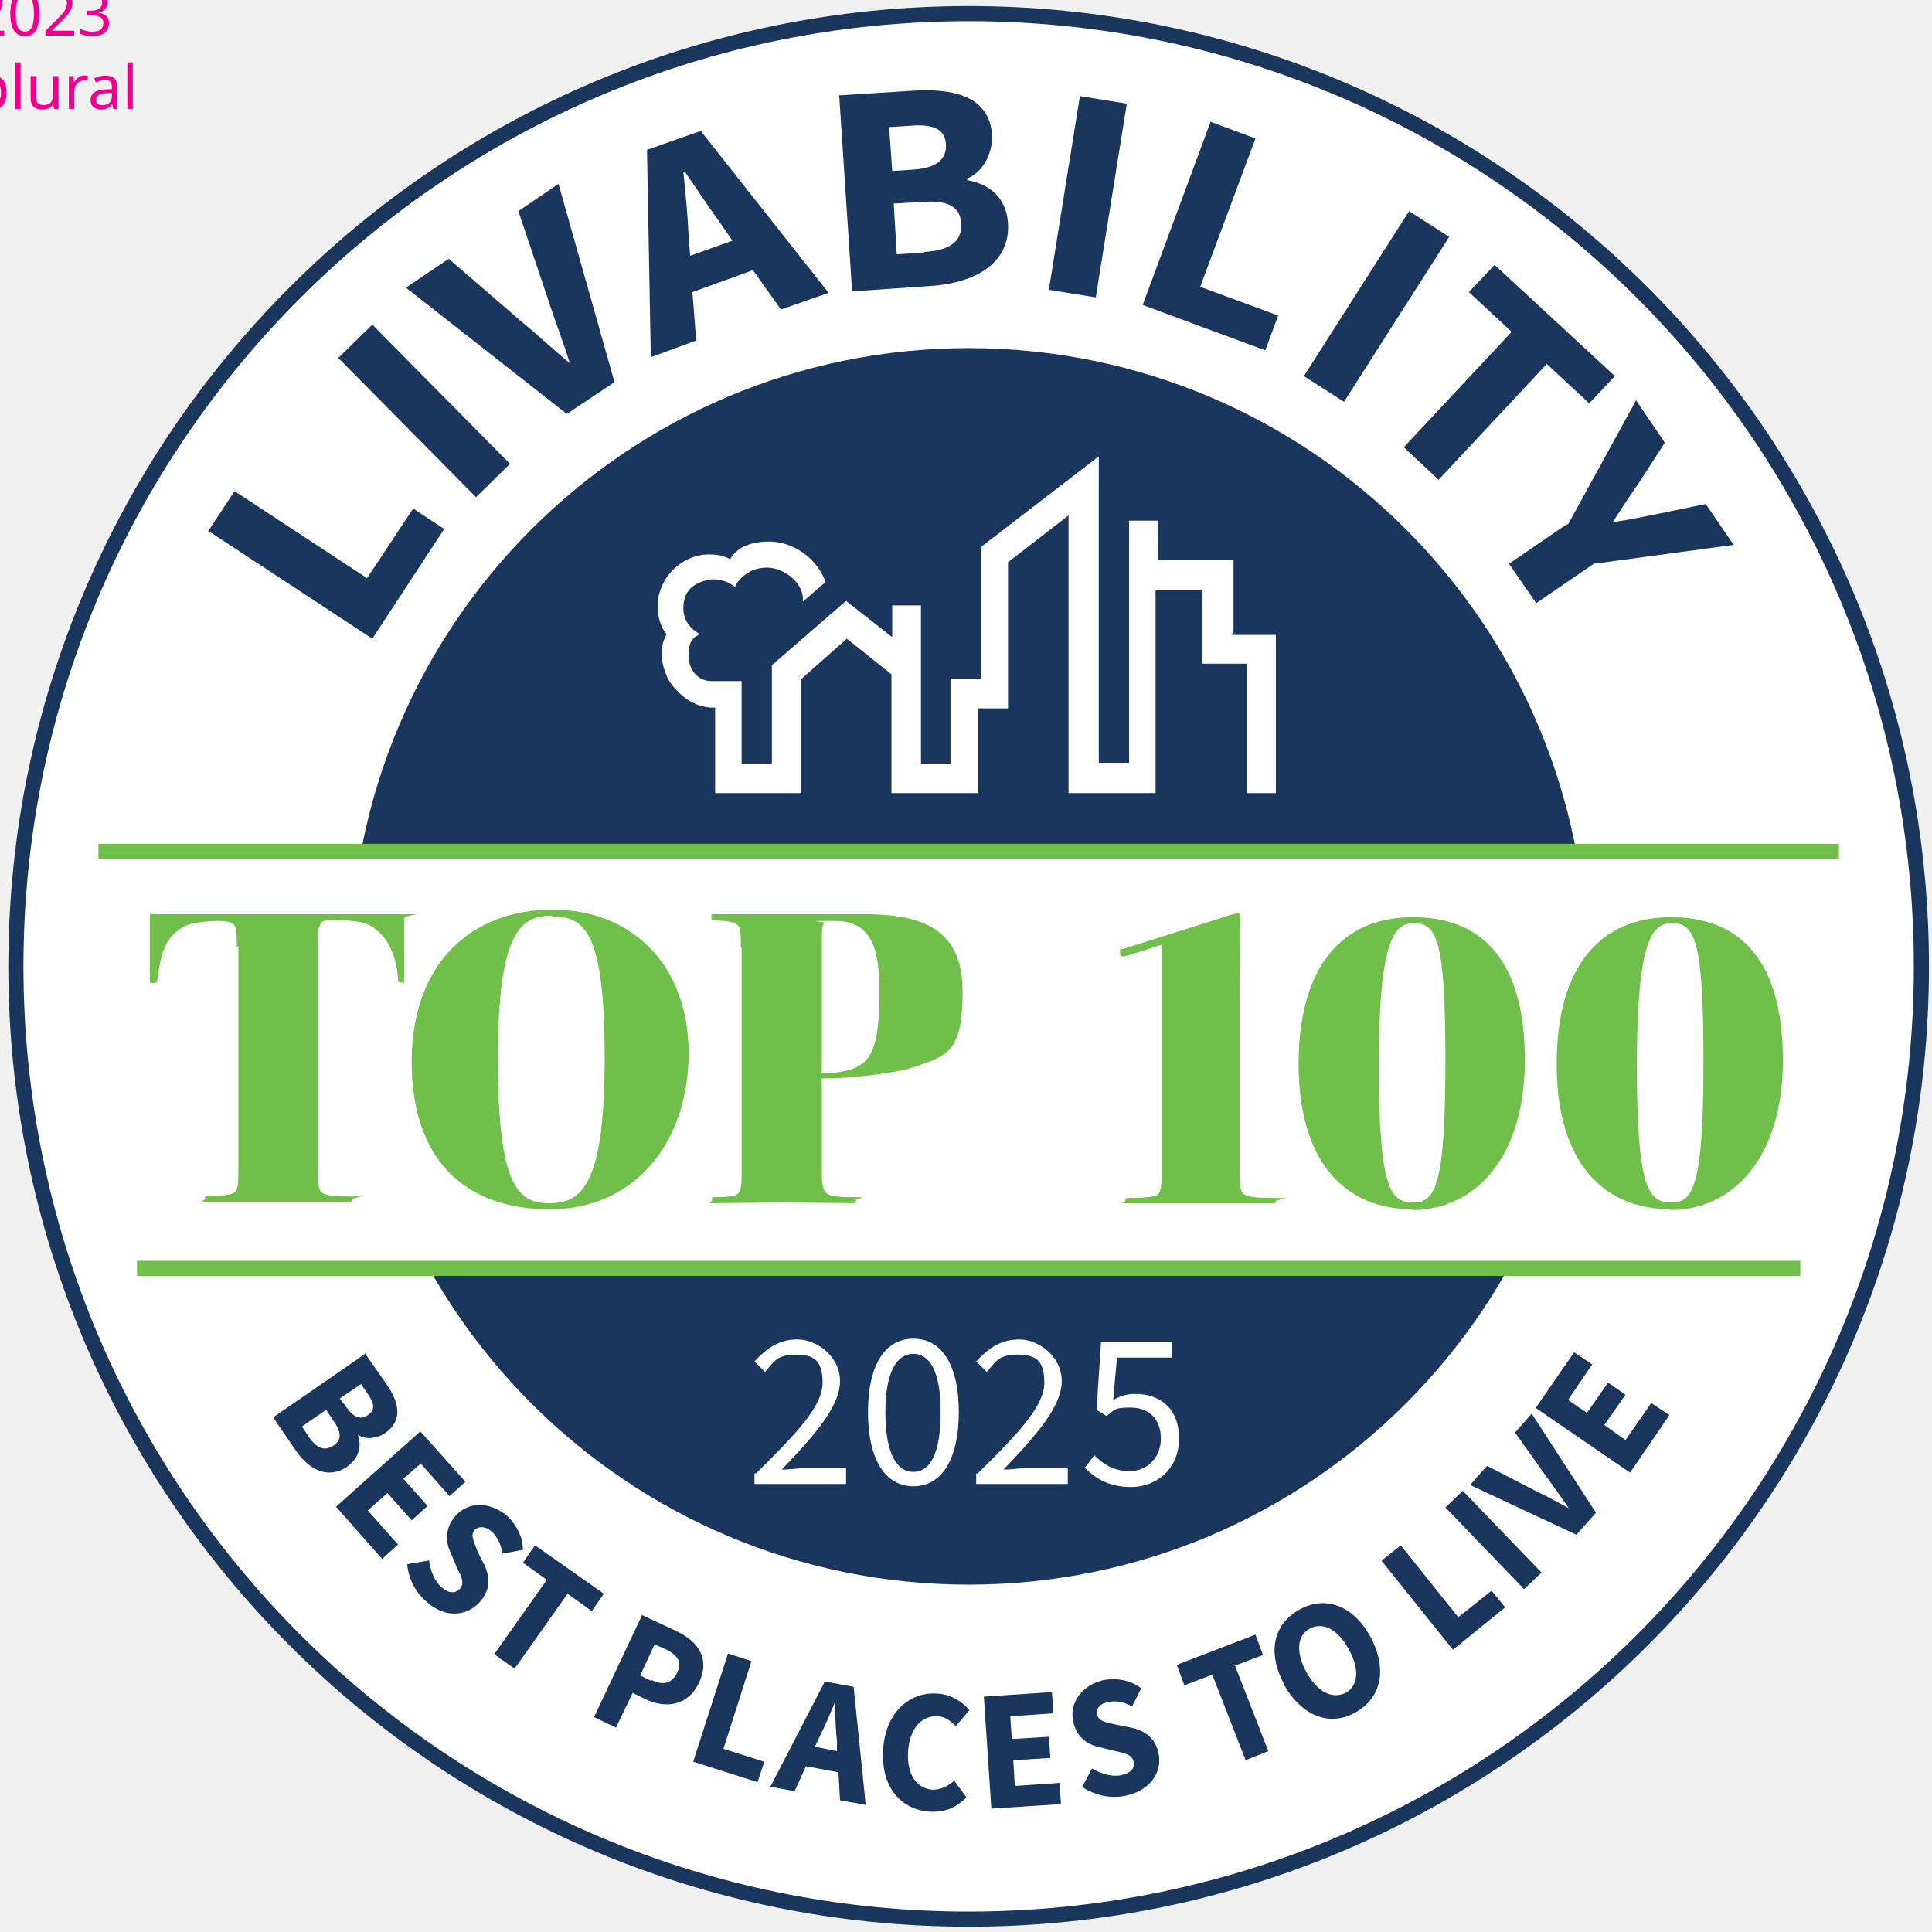
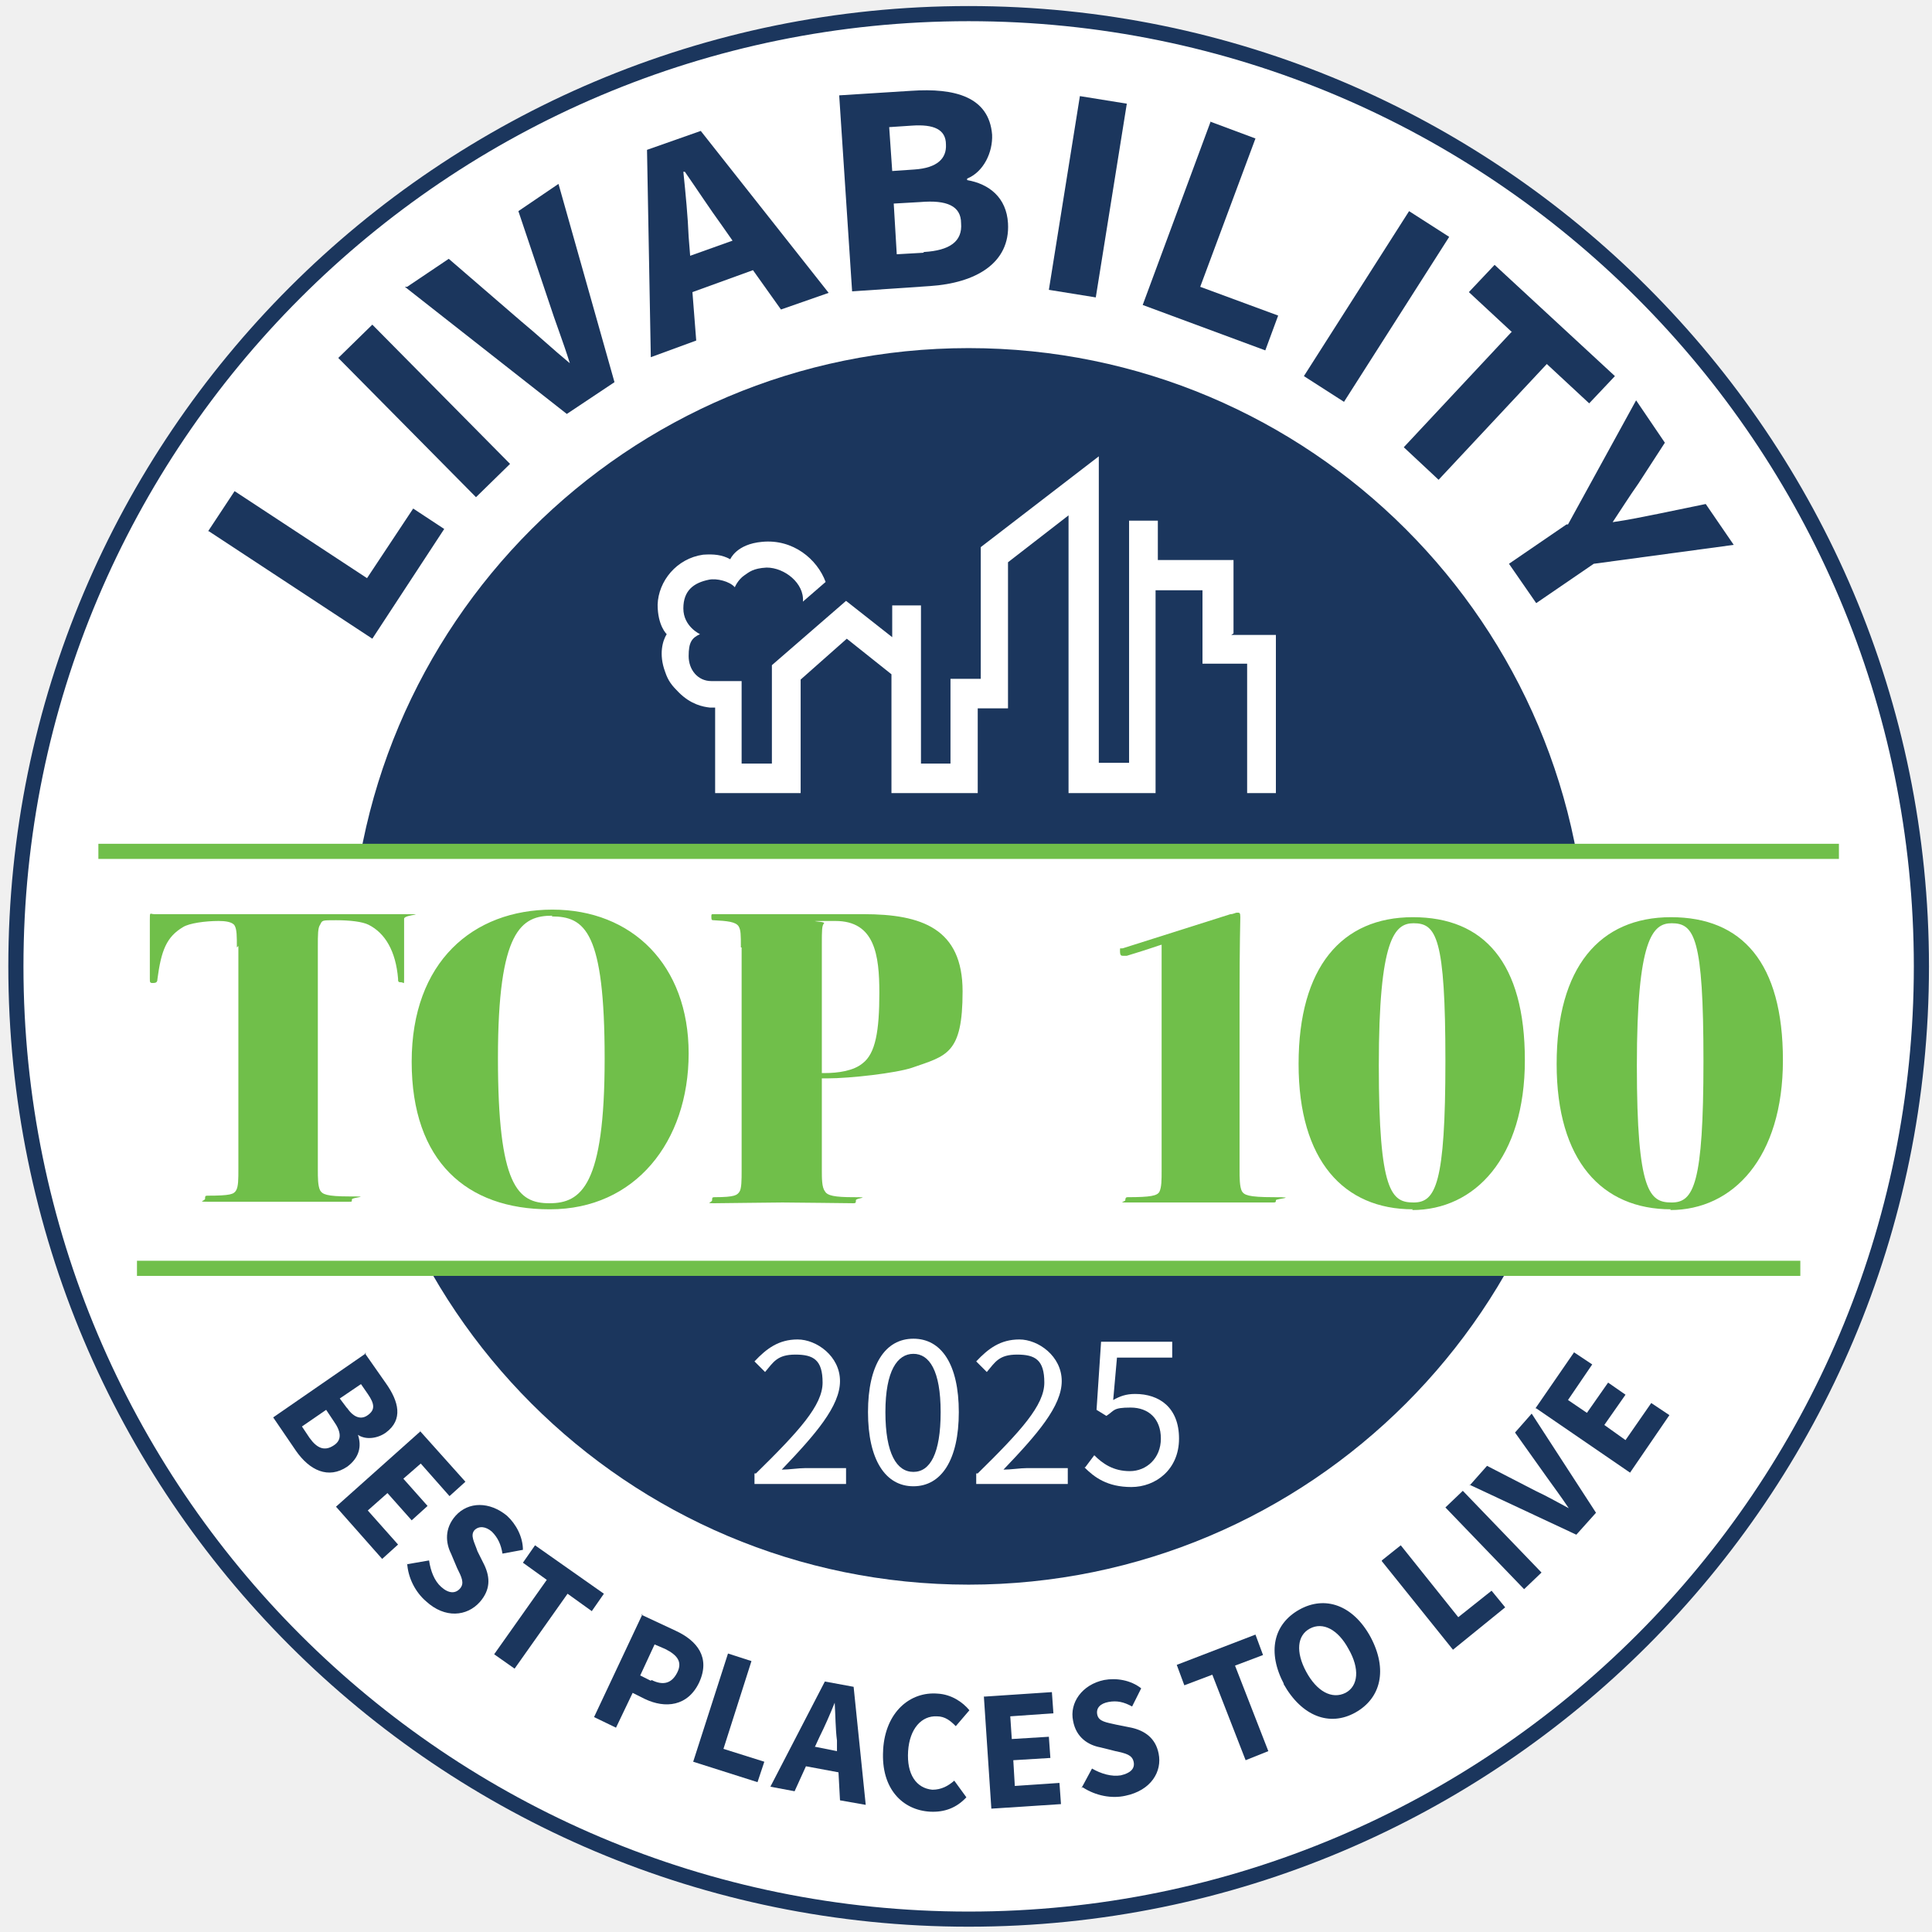
- <svg xmlns="http://www.w3.org/2000/svg" id="Layer_1" version="1.1" viewBox="0 0 255.3 255.3">
-   <defs>
-     <style>
-       .st0, .st1, .st2, .st3 {
-         fill: none;
-       }
- 
-       .st4, .st5, .st6 {
-         isolation: isolate;
-       }
- 
-       .st4, .st7 {
-         fill: #ffe600;
-       }
- 
-       .st4, .st6 {
-         font-family: ProximaNova-Regular, 'Proxima Nova';
-         font-size: 8.1px;
-       }
- 
-       .st8, .st1, .st2, .st3 {
-         stroke-miterlimit: 10;
-       }
- 
-       .st8, .st2 {
-         stroke: #1b365d;
-       }
- 
-       .st8, .st9 {
-         fill: #fff;
-       }
- 
-       .st8, .st3 {
-         stroke-width: 2px;
-       }
- 
-       .st1 {
-         stroke: #231f20;
-       }
- 
-       .st10 {
-         fill: #70bf4a;
-       }
- 
-       .st3 {
-         stroke: #70bf4a;
-       }
- 
-       .st11 {
-         fill: #1b365d;
-       }
- 
-       .st6 {
-         fill: #ec008c;
-       }
- 
-       .st12 {
-         fill: #636466;
-       }
- 
-       .st13 {
-         display: none;
-       }
-     </style>
-   </defs>
-   <g id="gray_back_for_testing" class="st13">
-     <rect class="st12" x="-16.3" y="1280" width="287.6" height="287.1" />
-     <rect class="st12" x="1711.8" y="848" width="287.6" height="287.1" />
-     <rect class="st12" x="1711.9" y="416.5" width="287.6" height="287.1" />
-   </g>
-   <g id="yellow_back_for_testing" class="st13">
-     <rect class="st7" x="843.8" y="415.7" width="296.1" height="296.1" />
-     <rect class="st7" x="-13.8" y="1281.9" width="287.6" height="287.1" />
-     <rect class="st7" x="1716.1" y="421.2" width="287.6" height="287.1" />
-     <rect class="st7" x="1285" y="422.5" width="287.6" height="287.1" />
-     <rect class="st7" x="851.9" y="-12.2" width="287.6" height="287.1" />
-     <rect class="st7" x="851.6" y="855.2" width="287.6" height="287.1" />
-     <rect class="st7" x="1705.8" y="851.9" width="287.6" height="287.1" />
-     <rect class="st7" x="423" y="853.2" width="287.6" height="287.1" />
-     <rect class="st7" x="3881.3" y="-113.4" width="287.6" height="287.1" />
-     <rect class="st7" x="3874.6" y="-462.8" width="287.6" height="287.1" />
-     <rect class="st7" x="3528.5" y="-462.8" width="287.6" height="287.1" />
-     <rect class="st7" x="3532.5" y="240.1" width="287.6" height="287.1" />
-     <rect class="st7" x="3531.5" y="-113.7" width="287.6" height="287.1" />
-   </g>
-   <g id="ideas">
-     <g>
-       <circle class="st8" cx="128" cy="127.7" r="125.9" />
-       <circle class="st11" cx="128" cy="127.7" r="81.7" />
-       <rect class="st9" x="26.4" y="112.5" width="203.2" height="55.2" />
-       <path class="st9" d="M163,83.7v-9.7h-10v-5.2h-3.8v32h-4v-40.5l-15.6,12v17.4h-4v11.2h-3.9v-20.9h-3.8v4.2l-6.1-4.8-9.8,8.5v13h-4v-10.9h-4c-1.8,0-3-1.5-3-3.3s.4-2.4,1.5-2.9c0,0-2.2-1-2.2-3.4s1.4-3.4,3.4-3.8c1-.2,2.7.2,3.4,1,0,0,.4-1,1.3-1.6.6-.4,1.1-.9,2.9-1,2.4,0,5,2.1,4.8,4.5h0l3-2.6c-1.1-3-4.3-5.7-8.4-5.3-3.4.3-4.2,2.3-4.2,2.3-1.1-.6-2.2-.7-3.6-.6-3.5.5-5.9,3.5-6,6.6,0,2.8,1.2,3.9,1.2,3.9-.5.8-1.1,2.6-.2,5,.4,1.2.9,1.8,1.8,2.7,1.6,1.6,3.2,1.9,4.1,2h.7v7.5h0v3.8h11.3v-15l6.1-5.4,5.9,4.7v15.7h11.4v-11.2h4v-19.3l8-6.2v36.7h11.5v-26.8h6.2v9.7h5.9v17.1h3.8v-20.9h-5.9l.3-.2Z" />
-       <line class="st3" x1="243" y1="112.5" x2="13" y2="112.5" />
-       <line class="st3" x1="18.1" y1="167.6" x2="237.9" y2="167.6" />
-       <g>
-         <path class="st9" d="M99.9,194.7c5.7-5.6,8.8-9,8.8-12s-1.2-3.7-3.6-3.7-2.9,1-4,2.3l-1.4-1.4c1.6-1.7,3.2-2.9,5.7-2.9s5.6,2.2,5.6,5.5-3.2,7-7.7,11.7c1,0,2.2-.2,3.1-.2h5.4v2.1h-12.1v-1.4h.2Z" />
-         <path class="st9" d="M114.7,186.6c0-6.3,2.3-9.7,6-9.7s6,3.4,6,9.7-2.3,9.8-6,9.8-6-3.5-6-9.8ZM124.3,186.6c0-5.5-1.5-7.7-3.6-7.7s-3.7,2.2-3.7,7.7,1.5,7.9,3.7,7.9,3.6-2.4,3.6-7.9Z" />
-         <path class="st9" d="M129.2,194.7c5.7-5.6,8.8-9,8.8-12s-1.2-3.7-3.6-3.7-2.9,1-4,2.3l-1.4-1.4c1.6-1.7,3.2-2.9,5.7-2.9s5.6,2.2,5.6,5.5-3.2,7-7.7,11.7c1,0,2.2-.2,3.1-.2h5.4v2.1h-12.1v-1.4h.2Z" />
-         <path class="st9" d="M143.4,193.9l1.2-1.6c1.1,1.1,2.5,2.1,4.7,2.1s4.1-1.7,4.1-4.3-1.6-4.1-4-4.1-2.1.4-3.2,1.1l-1.3-.8.6-9h9.4v2.1h-7.3l-.5,5.6c.9-.5,1.7-.8,2.9-.8,3.2,0,5.8,1.8,5.8,5.9s-3.1,6.4-6.3,6.4-4.9-1.3-6.2-2.6h.1Z" />
-       </g>
-       <g>
-         <path class="st10" d="M31.3,125.2c0-1.5,0-2.4-.3-2.9s-1.3-.6-2.1-.6c-1.8,0-3.9.3-4.7.8-2.2,1.3-2.9,3.1-3.4,6.9,0,.4-.2.5-.6.5s-.4-.1-.4-.6v-7.7c0-1.2,0-.8.6-.8h32.3c4.6,0,.7,0,.7.6v7.8c0,1.1,0,.6-.4.6s-.4-.1-.4-.5c-.3-3.6-1.7-6-3.9-7.1-.8-.4-2.4-.6-4.3-.6s-1.8.1-2.1.6c-.3.4-.3,1.3-.3,2.9v29.5c0,1,0,2.1.3,2.7.3.5.8.8,3.9.8s.3.1.3.4,0,.3-.3.3h-18.8c-1.4,0-.3-.1-.3-.4s0-.4.3-.4c3.1,0,3.5-.2,3.8-.7s.3-1.5.3-2.8v-29.5l-.2.2Z" />
-         <path class="st10" d="M72.6,159.8c-10.9,0-18.2-6.3-18.2-19.5s8.1-20.1,18.6-20.1,18,7.3,18,19-7.1,20.6-18.3,20.6h0ZM73,121c-4.1,0-7.2,1.9-7.2,18.8s2.6,19.2,6.8,19.2,7.3-2.3,7.3-19.1-2.6-18.8-7-18.8h0Z" />
-         <path class="st10" d="M97.9,125.2c0-1.7,0-2.3-.3-2.8-.4-.6-1.5-.7-3.3-.8-.2,0-.3,0-.3-.4s0-.4.3-.4h19.8c7.7,0,13.1,1.9,13.1,10.2s-2.1,8.5-6.7,10.1c-2.1.7-8.1,1.4-11.2,1.4h-.7v12.1c0,1.1,0,2.3.4,2.8.3.6,1.3.8,3.8.8s.3.1.3.4,0,.4-.3.4c-.8,0-7.6-.1-9.4-.1s-7.7.1-9,.1-.3-.1-.3-.4,0-.4.3-.4c2.8,0,3-.3,3.3-.7s.3-1.6.3-2.8v-29.5h-.1ZM108.9,141.8c1.9,0,3.9-.3,5.1-1.3,1.7-1.3,2.2-4.3,2.2-9.3s-.6-9.5-5.8-9.5-1.3,0-1.5.3c-.3.3-.3.9-.3,2.9v16.9h.4,0Z" />
-         <path class="st10" d="M153.6,124.8c-.7.2-1.4.5-4.7,1.5-.2,0-.4.1-.5.1-.2,0-.4-.1-.4-.6s0-.3.4-.4l14.2-4.5c.4-.1.6-.2.9-.2s.4.1.4.6c0,.9-.1,2.9-.1,11v22.4c0,1,0,2.2.3,2.8.3.5.8.8,4.2.8s.3.2.3.4,0,.3-.3.3h-19.3c-1.4,0-.3-.1-.3-.3,0-.3.1-.4.3-.4,3.1,0,3.9-.2,4.2-.7.3-.6.3-1.6.3-2.8v-29.9h.1Z" />
-         <path class="st10" d="M186.7,159.8c-9.1,0-15.1-6.4-15.1-19.2s5.7-19.4,15.1-19.4,14.8,6,14.8,18.9-6.6,19.8-14.9,19.8h0ZM186.8,122c-2.5,0-4.6,2-4.6,18.8s1.7,18.1,4.6,18.1,4.2-2.4,4.2-18.7-1.2-18.2-4.2-18.2h0Z" />
-         <path class="st10" d="M220.8,159.8c-9.1,0-15.1-6.4-15.1-19.2s5.7-19.4,15.1-19.4,14.8,6,14.8,18.9-6.6,19.8-14.9,19.8h0ZM220.9,122c-2.5,0-4.6,2-4.6,18.8s1.7,18.1,4.6,18.1,4.2-2.4,4.2-18.7-1.2-18.2-4.2-18.2h0Z" />
-       </g>
-       <path class="st1" d="M128,127.7" />
-       <g>
-         <path class="st11" d="M48.2,178.8l2.8,4c1.7,2.4,2.3,4.8,0,6.5-1.1.8-2.7,1-3.7.3h0c.5,1.5.2,3-1.4,4.2-2.5,1.7-5,.5-6.8-2.1l-3-4.4,12.3-8.5h-.2ZM40.9,190c1,1.4,2,1.8,3.2,1,1.1-.7,1-1.8,0-3.2l-1-1.5-3.2,2.2,1,1.5ZM45.9,186.1c.9,1.3,1.9,1.5,2.7.9,1-.7.9-1.5,0-2.8l-.9-1.3-2.8,1.9.9,1.2h0Z" />
-         <path class="st11" d="M55.5,189.1l6,6.7-2.1,1.9-3.8-4.3-2.3,2,3.2,3.6-2.1,1.9-3.2-3.6-2.6,2.3,4,4.5-2.1,1.9-6.1-6.9,11.2-10h0Z" />
-         <path class="st11" d="M53.8,206.7l2.9-.5c.2,1.4.7,2.7,1.6,3.5,1,.9,1.9.9,2.5.2s.2-1.5-.4-2.7l-.8-1.9c-.7-1.4-.9-3.3.6-5,1.7-1.9,4.5-1.9,6.8,0,1.2,1.1,2.1,2.8,2.1,4.5l-2.7.5c-.2-1.2-.6-2.1-1.4-2.9-.8-.7-1.7-.8-2.3-.2-.6.7,0,1.6.4,2.8l.9,1.8c.8,1.7.8,3.3-.6,4.9-1.7,1.9-4.6,2.2-7.1-.1-1.4-1.2-2.4-3.1-2.5-5.1v.2Z" />
-         <path class="st11" d="M72.3,208.8l-3.2-2.3,1.6-2.3,9.1,6.4-1.6,2.3-3.2-2.3-7,9.9-2.7-1.9,7-9.9h0Z" />
-         <path class="st11" d="M84.8,213.4l4.5,2.1c2.8,1.3,4.6,3.5,3.1,6.8-1.5,3.2-4.5,3.5-7.2,2.2l-1.6-.8-2.2,4.6-2.9-1.4,6.4-13.6h-.1ZM86.1,222c1.6.8,2.7.4,3.4-1,.7-1.4,0-2.3-1.6-3.1l-1.4-.6-1.9,4.1,1.4.7h0Z" />
-         <path class="st11" d="M96.2,218.5l3.1,1-3.7,11.6,5.4,1.7-.9,2.7-8.5-2.7,4.6-14.3Z" />
-         <path class="st11" d="M109,222.2l3.8.7,1.6,15.6-3.4-.6-.2-3.7-4.3-.8-1.5,3.3-3.2-.6s7.2-13.9,7.2-13.9ZM107.6,230.8l3,.6v-1.4c-.2-1.5-.2-3.4-.3-5h0c-.6,1.5-1.3,3.1-2,4.5l-.6,1.3h0Z" />
-         <path class="st11" d="M116.7,231.2c.3-5,3.6-7.7,7.2-7.4,1.8.1,3.3,1.1,4.2,2.2l-1.8,2.1c-.7-.7-1.4-1.3-2.5-1.3-2-.1-3.6,1.6-3.8,4.6-.2,3.1,1.1,4.9,3.2,5.1,1.2,0,2.1-.5,2.9-1.2l1.6,2.2c-1.3,1.4-2.9,2-4.8,1.9-3.6-.2-6.5-3-6.2-8.1h0Z" />
-         <path class="st11" d="M130,224.2l9-.6.2,2.8-5.7.4.2,3,4.9-.3.2,2.8-4.9.3.2,3.4,5.9-.4.2,2.8-9.2.6-1-15v.2Z" />
-         <path class="st11" d="M142.9,236.3l1.4-2.6c1.2.7,2.6,1.1,3.8.9,1.3-.3,1.9-.9,1.7-1.8-.2-.9-1-1.1-2.4-1.4l-2-.5c-1.6-.3-3.2-1.3-3.6-3.5-.5-2.4,1.2-4.8,4.1-5.4,1.6-.3,3.5,0,4.9,1.1l-1.2,2.4c-1.1-.6-2-.8-3.1-.6s-1.7.8-1.5,1.7,1.2,1,2.5,1.3l2,.4c1.8.4,3.2,1.4,3.6,3.4.5,2.4-1,4.9-4.4,5.6-1.8.4-3.9,0-5.6-1.1h-.2Z" />
-         <path class="st11" d="M160.2,221.3l-3.7,1.4-1-2.7,10.4-4,1,2.7-3.7,1.4,4.4,11.3-3,1.2-4.4-11.3h0Z" />
-         <path class="st11" d="M169.7,222.6c-2.3-4.3-1.4-8,2-9.9s7.1-.6,9.4,3.6c2.3,4.3,1.4,8.1-2,10s-7.1.5-9.5-3.8h.1ZM178.2,217.9c-1.4-2.6-3.4-3.6-5.1-2.7s-1.9,3.1-.5,5.7c1.4,2.6,3.4,3.7,5.2,2.8,1.7-.9,1.9-3.2.4-5.8h0Z" />
-         <path class="st11" d="M182.6,206.2l2.5-2,7.6,9.5,4.4-3.5,1.8,2.2-6.9,5.6-9.4-11.7h0Z" />
-         <path class="st11" d="M191,199.2l2.3-2.2,10.4,10.8-2.3,2.2-10.4-10.8Z" />
-         <path class="st11" d="M194.2,196.3l2.3-2.6,6.4,3.3c1.5.7,2.9,1.5,4.4,2.3h0c-1-1.5-1.9-2.7-2.9-4.1l-4.2-5.9,2.2-2.5,8.5,13.1-2.6,2.9-14.1-6.6h0Z" />
-         <path class="st11" d="M202.9,186.1l5.1-7.4,2.4,1.6-3.2,4.7,2.5,1.7,2.8-4,2.3,1.6-2.8,4,2.8,2,3.4-4.9,2.4,1.6-5.2,7.6-12.4-8.5h-.1Z" />
-       </g>
-       <path class="st0" d="M128,127.7" />
-       <path class="st0" d="M128,12.3" />
-       <path class="st2" d="M128,129.6" />
-       <g>
-         <path class="st11" d="M27.5,70.2l3.5-5.3,17.5,11.5,6.1-9.2,4.1,2.7-9.5,14.5-21.6-14.2h-.1Z" />
-         <path class="st11" d="M44.7,47.3l4.5-4.4,18.2,18.4-4.5,4.4s-18.2-18.4-18.2-18.4Z" />
-         <path class="st11" d="M53.8,37.9l5.5-3.7,9.5,8.2c2.3,1.9,4.2,3.7,6.5,5.6h0c-.9-2.9-1.9-5.4-2.8-8.2l-4-11.9,5.3-3.6,7.4,26.2-6.3,4.2-21.4-16.8h.2Z" />
-         <path class="st11" d="M85.5,19.8l7.1-2.5,16.9,21.4-6.3,2.2-3.7-5.2-8,2.9.5,6.4-6,2.2-.5-27.3h0ZM91.2,33.8l5.6-2-1.4-2c-1.6-2.2-3.3-4.8-4.9-7.1h-.2c.3,2.9.6,6,.7,8.6,0,0,.2,2.5.2,2.5Z" />
-         <path class="st11" d="M110.9,12.6l9.5-.6c5.8-.4,10.3.8,10.7,5.8.1,2.3-1.1,4.9-3.3,5.8v.2c2.9.5,5.2,2.3,5.4,5.7.3,5.3-4.3,7.9-10.3,8.3l-10.3.7-1.7-25.8h0ZM120.8,22.4c3.1-.2,4.3-1.5,4.2-3.3-.1-2-1.6-2.7-4.5-2.5l-3,.2.4,5.8,2.9-.2h0ZM122.1,33.3c3.4-.2,5.1-1.4,4.9-3.8-.1-2.3-1.9-3.1-5.4-2.8l-3.5.2.4,6.7,3.5-.2h.1Z" />
-         <path class="st11" d="M142.7,12.7l6.2,1-4.1,25.6-6.2-1s4.1-25.6,4.1-25.6Z" />
-         <path class="st11" d="M160,16.1l5.9,2.2-7.3,19.6,10.3,3.8-1.7,4.6-16.2-6,9-24.3h0Z" />
-         <path class="st11" d="M186.2,27.9l5.3,3.4-13.9,21.8-5.3-3.4,13.9-21.8Z" />
-         <path class="st11" d="M199.7,43.8l-5.6-5.2,3.4-3.6,15.9,14.7-3.4,3.6-5.6-5.2-14.3,15.3-4.6-4.3,14.3-15.3h0Z" />
-         <path class="st11" d="M207.2,69.3l9-16.4,3.8,5.6-3.5,5.4c-1.2,1.7-2.2,3.3-3.4,5.1h0c2.1-.3,4-.7,6-1.1l6.3-1.3,3.7,5.4-18.5,2.5-7.6,5.2-3.6-5.2,7.6-5.2h.2Z" />
-       </g>
-       <path class="st2" d="M128,129.6" />
-       <path class="st2" d="M128,222.6" />
-     </g>
-   </g>
-   <g id="notes">
-     <g class="st5">
-       <text class="st4" transform="translate(1716.7 429.2)">
-         <tspan x="0" y="0">final/live copy</tspan>
-       </text>
-       <text class="st4" transform="translate(1716.7 438.9)">
-         <tspan x="0" y="0">+ no year</tspan>
-       </text>
-       <text class="st4" transform="translate(1716.7 448.6)">
-         <tspan x="0" y="0">+ singular</tspan>
-       </text>
-     </g>
-     <g class="st5">
-       <text class="st4" transform="translate(1284.7 429.2)">
-         <tspan x="0" y="0">final/live copy</tspan>
-       </text>
-       <text class="st4" transform="translate(1284.7 438.9)">
-         <tspan x="0" y="0">+ no year</tspan>
-       </text>
-       <text class="st4" transform="translate(1284.7 448.6)">
-         <tspan x="0" y="0">+ plural</tspan>
-       </text>
-     </g>
-     <g class="st5">
-       <text class="st6" transform="translate(851.7 -2.8)">
-         <tspan x="0" y="0">final/live copy</tspan>
-       </text>
-       <text class="st6" transform="translate(851.7 6.9)">
-         <tspan x="0" y="0">+ no year</tspan>
-       </text>
-       <text class="st6" transform="translate(851.7 16.6)">
-         <tspan x="0" y="0">+ plural</tspan>
-       </text>
-     </g>
-     <g class="st5">
-       <text class="st6" transform="translate(852.7 425.2)">
-         <tspan x="0" y="0">FINAL/live copy</tspan>
-       </text>
-       <text class="st6" transform="translate(852.7 434.9)">
-         <tspan x="0" y="0">+ no year</tspan>
-       </text>
-       <text class="st6" transform="translate(852.7 444.6)">
-         <tspan x="0" y="0">+ singular</tspan>
-       </text>
-     </g>
-     <g class="st5">
-       <text class="st4" transform="translate(-10.4 1291)">
-         <tspan x="0" y="0">final/live copy</tspan>
-       </text>
-       <text class="st4" transform="translate(-10.4 1300.7)">
-         <tspan x="0" y="0">+ 2023</tspan>
-       </text>
-       <text class="st4" transform="translate(-10.4 1310.4)">
-         <tspan x="0" y="0">+ singular</tspan>
-       </text>
-     </g>
-     <g class="st5">
-       <text class="st4" transform="translate(1717.6 859)">
-         <tspan x="0" y="0">final/live copy</tspan>
-       </text>
-       <text class="st4" transform="translate(1717.6 868.7)">
-         <tspan x="0" y="0">+ 2023</tspan>
-       </text>
-       <text class="st4" transform="translate(1717.6 878.4)">
-         <tspan x="0" y="0">+ plural</tspan>
-       </text>
-     </g>
-     <g class="st5">
-       <text class="st6" transform="translate(1285.6 859)">
-         <tspan x="0" y="0">final/live copy</tspan>
-       </text>
-       <text class="st6" transform="translate(1285.6 868.7)">
-         <tspan x="0" y="0">+ 2023</tspan>
-       </text>
-       <text class="st6" transform="translate(1285.6 878.4)">
-         <tspan x="0" y="0">+ singular</tspan>
-       </text>
-     </g>
-     <g class="st5">
-       <text class="st6" transform="translate(446.7 1301.4)">
-         <tspan x="0" y="0">final/live copy</tspan>
-       </text>
-       <text class="st6" transform="translate(446.7 1311.1)">
-         <tspan x="0" y="0">+ 2023</tspan>
-       </text>
-       <text class="st6" transform="translate(446.7 1320.8)">
-         <tspan x="0" y="0">+ plural</tspan>
-       </text>
-     </g>
-     <g class="st5">
-       <text class="st6" transform="translate(1742.7 1301.4)">
-         <tspan x="0" y="0">final/live copy</tspan>
-       </text>
-       <text class="st6" transform="translate(1742.7 1311.1)">
-         <tspan x="0" y="0">+ 2023</tspan>
-       </text>
-       <text class="st6" transform="translate(1742.7 1320.8)">
-         <tspan x="0" y="0">+ plural</tspan>
-       </text>
-     </g>
-     <g class="st5">
-       <text class="st6" transform="translate(680.5 1121.4)">
-         <tspan x="0" y="0">final/live copy</tspan>
-       </text>
-       <text class="st6" transform="translate(680.5 1131.1)">
-         <tspan x="0" y="0">+ 2022</tspan>
-       </text>
-       <text class="st6" transform="translate(680.5 1140.8)">
-         <tspan x="0" y="0">+ plural</tspan>
-       </text>
-       <text class="st6" transform="translate(680.5 1150.6)">
-         <tspan x="0" y="0">+ sponsor</tspan>
-       </text>
-     </g>
-     <g class="st5">
-       <text class="st6" transform="translate(630.4 1553.4)">
-         <tspan x="0" y="0">final/live copy</tspan>
-       </text>
-       <text class="st6" transform="translate(630.4 1563.1)">
-         <tspan x="0" y="0">+ 2023</tspan>
-       </text>
-       <text class="st6" transform="translate(630.4 1572.8)">
-         <tspan x="0" y="0">+ plural</tspan>
-       </text>
-       <text class="st6" transform="translate(630.4 1582.6)">
-         <tspan x="0" y="0">+ sponsor</tspan>
-       </text>
-     </g>
-     <g class="st5">
-       <text class="st6" transform="translate(-10.4 -5)">
-         <tspan x="0" y="0">final/live copy</tspan>
-       </text>
-       <text class="st6" transform="translate(-10.4 4.7)">
-         <tspan x="0" y="0">+ 2023</tspan>
-       </text>
-       <text class="st6" transform="translate(-10.4 14.4)">
-         <tspan x="0" y="0">+ plural</tspan>
-       </text>
-     </g>
+ <svg xmlns="http://www.w3.org/2000/svg" viewBox="0 0 255.3 255.3">
+   <circle cx="128" cy="127.7" fill="#fff" r="125.9" stroke="#1b365d" stroke-miterlimit="10" stroke-width="2" />
+   <circle cx="128" cy="127.7" fill="#1b365d" r="81.7" />
+   <path d="m26.4 112.5h203.2v55.2h-203.2z" fill="#fff" />
+   <path d="m163 83.7v-9.7h-10v-5.2h-3.8v32h-4v-40.5l-15.6 12v17.4h-4v11.2h-3.9v-20.9h-3.8v4.2l-6.1-4.8-9.8 8.5v13h-4v-10.9h-4c-1.8 0-3-1.5-3-3.3s.4-2.4 1.5-2.9c0 0-2.2-1-2.2-3.4s1.4-3.4 3.4-3.8c1-.2 2.7.2 3.4 1 0 0 .4-1 1.3-1.6.6-.4 1.1-.9 2.9-1 2.4 0 5 2.1 4.8 4.5l3-2.6c-1.1-3-4.3-5.7-8.4-5.3-3.4.3-4.2 2.3-4.2 2.3-1.1-.6-2.2-.7-3.6-.6-3.5.5-5.9 3.5-6 6.6 0 2.8 1.2 3.9 1.2 3.9-.5.8-1.1 2.6-.2 5 .4 1.2.9 1.8 1.8 2.7 1.6 1.6 3.2 1.9 4.1 2h.7v7.5 3.8h11.3v-15l6.1-5.4 5.9 4.7v15.7h11.4v-11.2h4v-19.3l8-6.2v36.7h11.5v-26.8h6.2v9.7h5.9v17.1h3.8v-20.9h-5.9z" fill="#fff" />
+   <path d="m243 112.5h-230" fill="none" stroke="#70bf4a" stroke-miterlimit="10" stroke-width="2" />
+   <path d="m18.1 167.6h219.8" fill="none" stroke="#70bf4a" stroke-miterlimit="10" stroke-width="2" />
+   <path d="m99.9 194.7c5.7-5.6 8.8-9 8.8-12s-1.2-3.7-3.6-3.7-2.9 1-4 2.3l-1.4-1.4c1.6-1.7 3.2-2.9 5.7-2.9s5.6 2.2 5.6 5.5-3.2 7-7.7 11.7c1 0 2.2-.2 3.1-.2h5.4v2.1h-12.1v-1.4z" fill="#fff" />
+   <path d="m114.7 186.6c0-6.3 2.3-9.7 6-9.7s6 3.4 6 9.7-2.3 9.8-6 9.8-6-3.5-6-9.8zm9.6 0c0-5.5-1.5-7.7-3.6-7.7s-3.7 2.2-3.7 7.7 1.5 7.9 3.7 7.9 3.6-2.4 3.6-7.9z" fill="#fff" />
+   <path d="m129.2 194.7c5.7-5.6 8.8-9 8.8-12s-1.2-3.7-3.6-3.7-2.9 1-4 2.3l-1.4-1.4c1.6-1.7 3.2-2.9 5.7-2.9s5.6 2.2 5.6 5.5-3.2 7-7.7 11.7c1 0 2.2-.2 3.1-.2h5.4v2.1h-12.1v-1.4z" fill="#fff" />
+   <path d="m143.4 193.9 1.2-1.6c1.1 1.1 2.5 2.1 4.7 2.1s4.1-1.7 4.1-4.3-1.6-4.1-4-4.1-2.1.4-3.2 1.1l-1.3-.8.6-9h9.4v2.1h-7.3l-.5 5.6c.9-.5 1.7-.8 2.9-.8 3.2 0 5.8 1.8 5.8 5.9s-3.1 6.4-6.3 6.4-4.9-1.3-6.2-2.6z" fill="#fff" />
+   <path d="m31.3 125.2c0-1.5 0-2.4-.3-2.9s-1.3-.6-2.1-.6c-1.8 0-3.9.3-4.7.8-2.2 1.3-2.9 3.1-3.4 6.9 0 .4-.2.5-.6.5s-.4-.1-.4-.6v-7.7c0-1.2 0-.8.6-.8h32.3c4.6 0 .7 0 .7.6v7.8c0 1.1 0 .6-.4.6s-.4-.1-.4-.5c-.3-3.6-1.7-6-3.9-7.1-.8-.4-2.4-.6-4.3-.6s-1.8 0-2.1.6c-.3.4-.3 1.3-.3 2.9v29.5c0 1 0 2.1.3 2.7.3.5.8.8 3.9.8s.3.1.3.4 0 .3-.3.3h-18.8c-1.4 0-.3-.1-.3-.4s0-.4.3-.4c3.1 0 3.5-.2 3.8-.7s.3-1.5.3-2.8v-29.5z" fill="#70bf4a" />
+   <path d="m72.6 159.8c-10.9 0-18.2-6.3-18.2-19.5s8.1-20.1 18.6-20.1 18 7.3 18 19-7.1 20.6-18.3 20.6zm.4-38.8c-4.1 0-7.2 1.9-7.2 18.8s2.6 19.2 6.8 19.2 7.3-2.3 7.3-19.1-2.6-18.8-7-18.8z" fill="#70bf4a" />
+   <path d="m97.9 125.2c0-1.7 0-2.3-.3-2.8-.4-.6-1.5-.7-3.3-.8-.2 0-.3 0-.3-.4s0-.4.3-.4h19.8c7.7 0 13.1 1.9 13.1 10.2s-2.1 8.5-6.7 10.1c-2.1.7-8.1 1.4-11.2 1.4h-.7v12.1c0 1.1 0 2.3.4 2.8.3.6 1.3.8 3.8.8s.3.1.3.4 0 .4-.3.4c-.8 0-7.6-.1-9.4-.1s-7.7.1-9 .1-.3-.1-.3-.4 0-.4.3-.4c2.8 0 3-.3 3.3-.7s.3-1.6.3-2.8v-29.5zm11 16.6c1.9 0 3.9-.3 5.1-1.3 1.7-1.3 2.2-4.3 2.2-9.3s-.6-9.5-5.8-9.5-1.3 0-1.5.3c-.3.3-.3.9-.3 2.9v16.9h.4z" fill="#70bf4a" />
+   <path d="m153.6 124.8c-.7.2-1.4.5-4.7 1.5-.2 0-.4 0-.5 0-.2 0-.4 0-.4-.6s0-.3.4-.4l14.2-4.5c.4 0 .6-.2.9-.2s.4 0 .4.6c0 .9-.1 2.9-.1 11v22.4c0 1 0 2.2.3 2.8.3.5.8.8 4.2.8s.3.2.3.4 0 .3-.3.3h-19.3c-1.4 0-.3-.1-.3-.3 0-.3.1-.4.3-.4 3.1 0 3.9-.2 4.2-.7.3-.6.3-1.6.3-2.8v-29.9z" fill="#70bf4a" />
+   <path d="m186.7 159.8c-9.1 0-15.1-6.4-15.1-19.2s5.7-19.4 15.1-19.4 14.8 6 14.8 18.9-6.6 19.8-14.9 19.8zm.1-37.8c-2.5 0-4.6 2-4.6 18.8s1.7 18.1 4.6 18.1 4.2-2.4 4.2-18.7-1.2-18.2-4.2-18.2z" fill="#70bf4a" />
+   <path d="m220.8 159.8c-9.1 0-15.1-6.4-15.1-19.2s5.7-19.4 15.1-19.4 14.8 6 14.8 18.9-6.6 19.8-14.9 19.8zm.1-37.8c-2.5 0-4.6 2-4.6 18.8s1.7 18.1 4.6 18.1 4.2-2.4 4.2-18.7-1.2-18.2-4.2-18.2z" fill="#70bf4a" />
+   <path d="m48.2 178.8 2.8 4c1.7 2.4 2.3 4.8 0 6.5-1.1.8-2.7 1-3.7.3.5 1.5.2 3-1.4 4.2-2.5 1.7-5 .5-6.8-2.1l-3-4.4 12.3-8.5s-.2 0-.2 0zm-7.3 11.2c1 1.4 2 1.8 3.2 1 1.1-.7 1-1.8 0-3.2l-1-1.5-3.2 2.2zm5-3.9c.9 1.3 1.9 1.5 2.7.9 1-.7.9-1.5 0-2.8l-.9-1.3-2.8 1.9.9 1.2z" fill="#1b365d" />
+   <path d="m55.5 189.1 6 6.7-2.1 1.9-3.8-4.3-2.3 2 3.2 3.6-2.1 1.9-3.2-3.6-2.6 2.3 4 4.5-2.1 1.9-6.1-6.9 11.2-10z" fill="#1b365d" />
+   <path d="m53.8 206.7 2.9-.5c.2 1.4.7 2.7 1.6 3.5 1 .9 1.9.9 2.5.2s.2-1.5-.4-2.7l-.8-1.9c-.7-1.4-.9-3.3.6-5 1.7-1.9 4.5-1.9 6.8 0 1.2 1.1 2.1 2.8 2.1 4.5l-2.7.5c-.2-1.2-.6-2.1-1.4-2.9-.8-.7-1.7-.8-2.3-.2-.6.7 0 1.6.4 2.8l.9 1.8c.8 1.7.8 3.3-.6 4.9-1.7 1.9-4.6 2.2-7.1-.1-1.4-1.2-2.4-3.1-2.5-5.1z" fill="#1b365d" />
+   <path d="m72.3 208.8-3.2-2.3 1.6-2.3 9.1 6.4-1.6 2.3-3.2-2.3-7 9.9-2.7-1.9 7-9.9z" fill="#1b365d" />
+   <path d="m84.8 213.4 4.5 2.1c2.8 1.3 4.6 3.5 3.1 6.8-1.5 3.2-4.5 3.5-7.2 2.2l-1.6-.8-2.2 4.6-2.9-1.4 6.4-13.6h-.1zm1.3 8.6c1.6.8 2.7.4 3.4-1s0-2.3-1.6-3.1l-1.4-.6-1.9 4.1 1.4.7z" fill="#1b365d" />
+   <path d="m96.2 218.5 3.1 1-3.7 11.6 5.4 1.7-.9 2.7-8.5-2.7z" fill="#1b365d" />
+   <path d="m109 222.2 3.8.7 1.6 15.6-3.4-.6-.2-3.7-4.3-.8-1.5 3.3-3.2-.6zm-1.4 8.6 3 .6v-1.4c-.2-1.5-.2-3.4-.3-5-.6 1.5-1.3 3.1-2 4.5l-.6 1.3z" fill="#1b365d" />
+   <path d="m116.7 231.2c.3-5 3.6-7.7 7.2-7.4 1.8.1 3.3 1.1 4.2 2.2l-1.8 2.1c-.7-.7-1.4-1.3-2.5-1.3-2-.1-3.6 1.6-3.8 4.6-.2 3.1 1.1 4.9 3.2 5.1 1.2 0 2.1-.5 2.9-1.2l1.6 2.2c-1.3 1.4-2.9 2-4.8 1.9-3.6-.2-6.5-3-6.2-8.1z" fill="#1b365d" />
+   <path d="m130 224.2 9-.6.2 2.8-5.7.4.2 3 4.9-.3.2 2.8-4.9.3.2 3.4 5.9-.4.2 2.8-9.2.6-1-15z" fill="#1b365d" />
+   <path d="m142.9 236.3 1.4-2.6c1.2.7 2.6 1.1 3.8.9 1.3-.3 1.9-.9 1.7-1.8s-1-1.1-2.4-1.4l-2-.5c-1.6-.3-3.2-1.3-3.6-3.5-.5-2.4 1.2-4.8 4.1-5.4 1.6-.3 3.5 0 4.9 1.1l-1.2 2.4c-1.1-.6-2-.8-3.1-.6s-1.7.8-1.5 1.7 1.2 1 2.5 1.3l2 .4c1.8.4 3.2 1.4 3.6 3.4.5 2.4-1 4.9-4.4 5.6-1.8.4-3.9 0-5.6-1.1h-.2z" fill="#1b365d" />
+   <path d="m160.2 221.3-3.7 1.4-1-2.7 10.4-4 1 2.7-3.7 1.4 4.4 11.3-3 1.2z" fill="#1b365d" />
+   <path d="m169.7 222.6c-2.3-4.3-1.4-8 2-9.9s7.1-.6 9.4 3.6c2.3 4.3 1.4 8.1-2 10s-7.1.5-9.5-3.8h.1zm8.5-4.7c-1.4-2.6-3.4-3.6-5.1-2.7s-1.9 3.1-.5 5.7 3.4 3.7 5.2 2.8c1.7-.9 1.9-3.2.4-5.8z" fill="#1b365d" />
+   <path d="m182.6 206.2 2.5-2 7.6 9.5 4.4-3.5 1.8 2.2-6.9 5.6-9.4-11.7z" fill="#1b365d" />
+   <path d="m191 199.2 2.3-2.2 10.4 10.8-2.3 2.2z" fill="#1b365d" />
+   <path d="m194.2 196.3 2.3-2.6 6.4 3.3c1.5.7 2.9 1.5 4.4 2.3-1-1.5-1.9-2.7-2.9-4.1l-4.2-5.9 2.2-2.5 8.5 13.1-2.6 2.9-14.1-6.6z" fill="#1b365d" />
+   <path d="m202.9 186.1 5.1-7.4 2.4 1.6-3.2 4.7 2.5 1.7 2.8-4 2.3 1.6-2.8 4 2.8 2 3.4-4.9 2.4 1.6-5.2 7.6-12.4-8.5z" fill="#1b365d" />
+   <path d="m27.5 70.2 3.5-5.3 17.5 11.5 6.1-9.2 4.1 2.7-9.5 14.5-21.6-14.2s-.1 0 0 0z" fill="#1b365d" />
+   <path d="m44.7 47.3 4.5-4.4 18.2 18.4-4.5 4.4s-18.2-18.4-18.2-18.4z" fill="#1b365d" />
+   <path d="m53.8 37.9 5.5-3.7 9.5 8.2c2.3 1.9 4.2 3.7 6.5 5.6-.9-2.9-1.9-5.4-2.8-8.2l-4-11.9 5.3-3.6 7.4 26.2-6.3 4.2-21.4-16.8z" fill="#1b365d" />
+   <path d="m85.5 19.8 7.1-2.5 16.9 21.4-6.3 2.2-3.7-5.2-8 2.9.5 6.4-6 2.2-.5-27.3zm5.7 14 5.6-2-1.4-2c-1.6-2.2-3.3-4.8-4.9-7.1h-.2c.3 2.9.6 6 .7 8.6 0 0 .2 2.5.2 2.5z" fill="#1b365d" />
+   <path d="m110.9 12.6 9.5-.6c5.8-.4 10.3.8 10.7 5.8.1 2.3-1.1 4.9-3.3 5.8v.2c2.9.5 5.2 2.3 5.4 5.7.3 5.3-4.3 7.9-10.3 8.3l-10.3.7-1.7-25.8zm9.9 9.8c3.1-.2 4.3-1.5 4.2-3.3 0-2-1.6-2.7-4.5-2.5l-3 .2.4 5.8zm1.3 10.9c3.4-.2 5.1-1.4 4.9-3.8 0-2.3-1.9-3.1-5.4-2.8l-3.5.2.4 6.7 3.5-.2z" fill="#1b365d" />
+   <path d="m142.7 12.7 6.2 1-4.1 25.6-6.2-1s4.1-25.6 4.1-25.6z" fill="#1b365d" />
+   <path d="m160 16.1 5.9 2.2-7.3 19.6 10.3 3.8-1.7 4.6-16.2-6 9-24.3z" fill="#1b365d" />
+   <path d="m186.2 27.9 5.3 3.4-13.9 21.8-5.3-3.4s13.9-21.8 13.9-21.8z" fill="#1b365d" />
+   <path d="m199.7 43.8-5.6-5.2 3.4-3.6 15.9 14.7-3.4 3.6-5.6-5.2-14.3 15.3-4.6-4.3 14.3-15.3z" fill="#1b365d" />
+   <path d="m207.2 69.3 9-16.4 3.8 5.6-3.5 5.4c-1.2 1.7-2.2 3.3-3.4 5.1 2.1-.3 4-.7 6-1.1l6.3-1.3 3.7 5.4-18.5 2.5-7.6 5.2-3.6-5.2 7.6-5.2z" fill="#1b365d" />
+   <g font-family="ProximaNova-Regular, 'Proxima Nova'" font-size="8.1">
+     <text fill="#ffe600" transform="translate(1716.7 429.2)">
+       <tspan x="0" y="0">final/live copy</tspan>
+     </text>
+     <text fill="#ffe600" transform="translate(1716.7 438.9)">
+       <tspan x="0" y="0">+ no year</tspan>
+     </text>
+     <text fill="#ffe600" transform="translate(1716.7 448.6)">
+       <tspan x="0" y="0">+ singular</tspan>
+     </text>
+     <text fill="#ffe600" transform="translate(1284.7 429.2)">
+       <tspan x="0" y="0">final/live copy</tspan>
+     </text>
+     <text fill="#ffe600" transform="translate(1284.7 438.9)">
+       <tspan x="0" y="0">+ no year</tspan>
+     </text>
+     <text fill="#ffe600" transform="translate(1284.7 448.6)">
+       <tspan x="0" y="0">+ plural</tspan>
+     </text>
+     <text fill="#ec008c" transform="translate(851.7 -2.8)">
+       <tspan x="0" y="0">final/live copy</tspan>
+     </text>
+     <text fill="#ec008c" transform="translate(851.7 6.9)">
+       <tspan x="0" y="0">+ no year</tspan>
+     </text>
+     <text fill="#ec008c" transform="translate(851.7 16.6)">
+       <tspan x="0" y="0">+ plural</tspan>
+     </text>
+     <text fill="#ec008c" transform="translate(852.7 425.2)">
+       <tspan x="0" y="0">FINAL/live copy</tspan>
+     </text>
+     <text fill="#ec008c" transform="translate(852.7 434.9)">
+       <tspan x="0" y="0">+ no year</tspan>
+     </text>
+     <text fill="#ec008c" transform="translate(852.7 444.6)">
+       <tspan x="0" y="0">+ singular</tspan>
+     </text>
+     <text fill="#ffe600" transform="translate(-10.4 1291)">
+       <tspan x="0" y="0">final/live copy</tspan>
+     </text>
+     <text fill="#ffe600" transform="translate(-10.4 1300.7)">
+       <tspan x="0" y="0">+ 2023</tspan>
+     </text>
+     <text fill="#ffe600" transform="translate(-10.4 1310.4)">
+       <tspan x="0" y="0">+ singular</tspan>
+     </text>
+     <text fill="#ffe600" transform="translate(1717.6 859)">
+       <tspan x="0" y="0">final/live copy</tspan>
+     </text>
+     <text fill="#ffe600" transform="translate(1717.6 868.7)">
+       <tspan x="0" y="0">+ 2023</tspan>
+     </text>
+     <text fill="#ffe600" transform="translate(1717.6 878.4)">
+       <tspan x="0" y="0">+ plural</tspan>
+     </text>
+     <text fill="#ec008c" transform="translate(1285.6 859)">
+       <tspan x="0" y="0">final/live copy</tspan>
+     </text>
+     <text fill="#ec008c" transform="translate(1285.6 868.7)">
+       <tspan x="0" y="0">+ 2023</tspan>
+     </text>
+     <text fill="#ec008c" transform="translate(1285.6 878.4)">
+       <tspan x="0" y="0">+ singular</tspan>
+     </text>
+     <text fill="#ec008c" transform="translate(446.7 1301.4)">
+       <tspan x="0" y="0">final/live copy</tspan>
+     </text>
+     <text fill="#ec008c" transform="translate(446.7 1311.1)">
+       <tspan x="0" y="0">+ 2023</tspan>
+     </text>
+     <text fill="#ec008c" transform="translate(446.7 1320.8)">
+       <tspan x="0" y="0">+ plural</tspan>
+     </text>
+     <text fill="#ec008c" transform="translate(1742.7 1301.4)">
+       <tspan x="0" y="0">final/live copy</tspan>
+     </text>
+     <text fill="#ec008c" transform="translate(1742.7 1311.1)">
+       <tspan x="0" y="0">+ 2023</tspan>
+     </text>
+     <text fill="#ec008c" transform="translate(1742.7 1320.8)">
+       <tspan x="0" y="0">+ plural</tspan>
+     </text>
+     <text fill="#ec008c" transform="translate(680.5 1121.4)">
+       <tspan x="0" y="0">final/live copy</tspan>
+     </text>
+     <text fill="#ec008c" transform="translate(680.5 1131.1)">
+       <tspan x="0" y="0">+ 2022</tspan>
+     </text>
+     <text fill="#ec008c" transform="translate(680.5 1140.8)">
+       <tspan x="0" y="0">+ plural</tspan>
+     </text>
+     <text fill="#ec008c" transform="translate(680.5 1150.6)">
+       <tspan x="0" y="0">+ sponsor</tspan>
+     </text>
+     <text fill="#ec008c" transform="translate(630.4 1553.4)">
+       <tspan x="0" y="0">final/live copy</tspan>
+     </text>
+     <text fill="#ec008c" transform="translate(630.4 1563.1)">
+       <tspan x="0" y="0">+ 2023</tspan>
+     </text>
+     <text fill="#ec008c" transform="translate(630.4 1572.8)">
+       <tspan x="0" y="0">+ plural</tspan>
+     </text>
+     <text fill="#ec008c" transform="translate(630.4 1582.6)">
+       <tspan x="0" y="0">+ sponsor</tspan>
+     </text>
  </g>
</svg>
